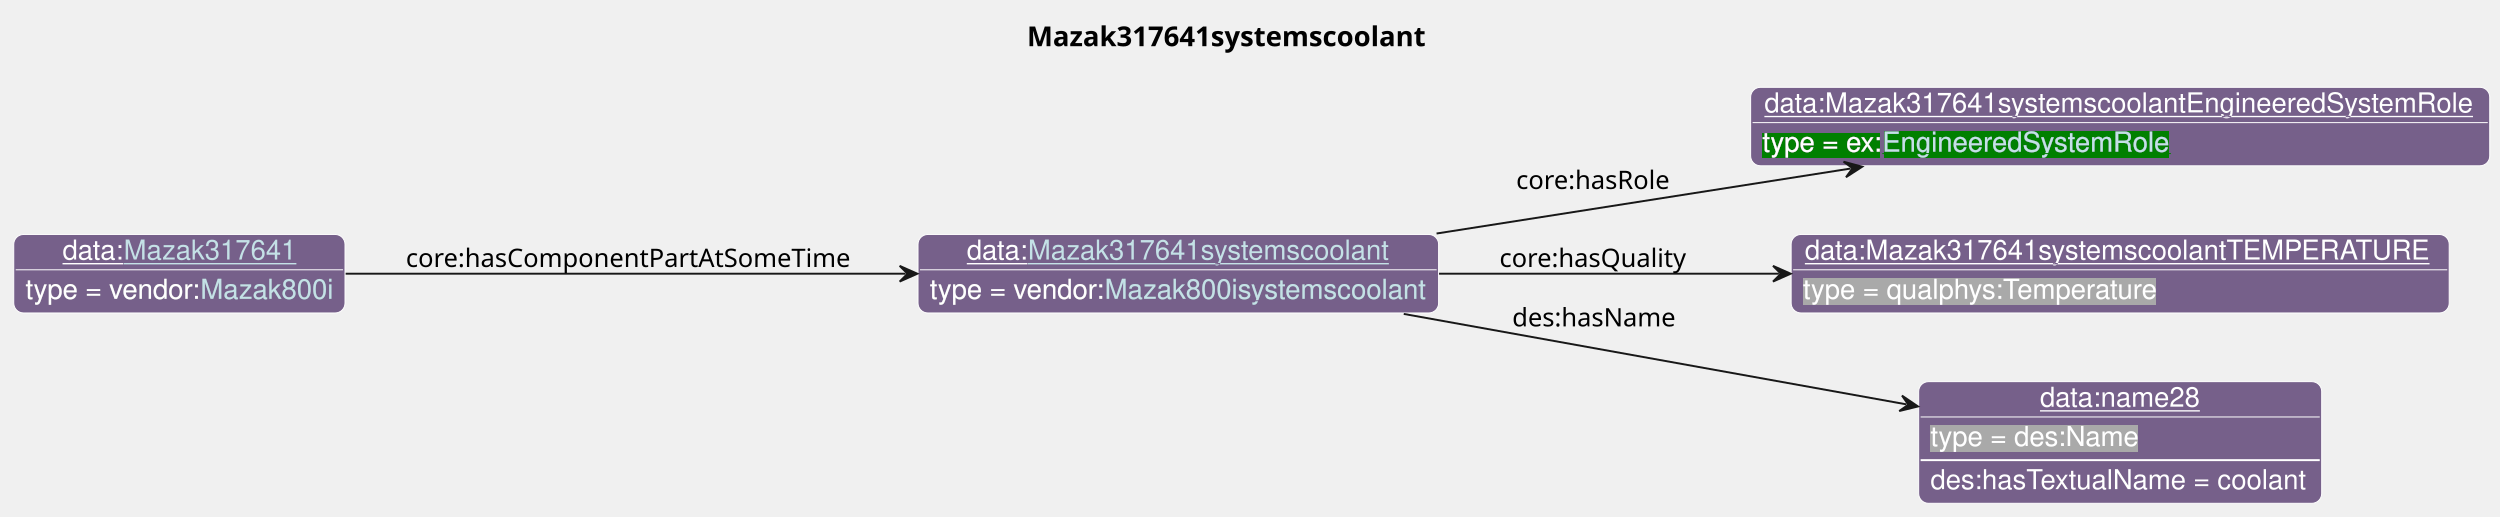
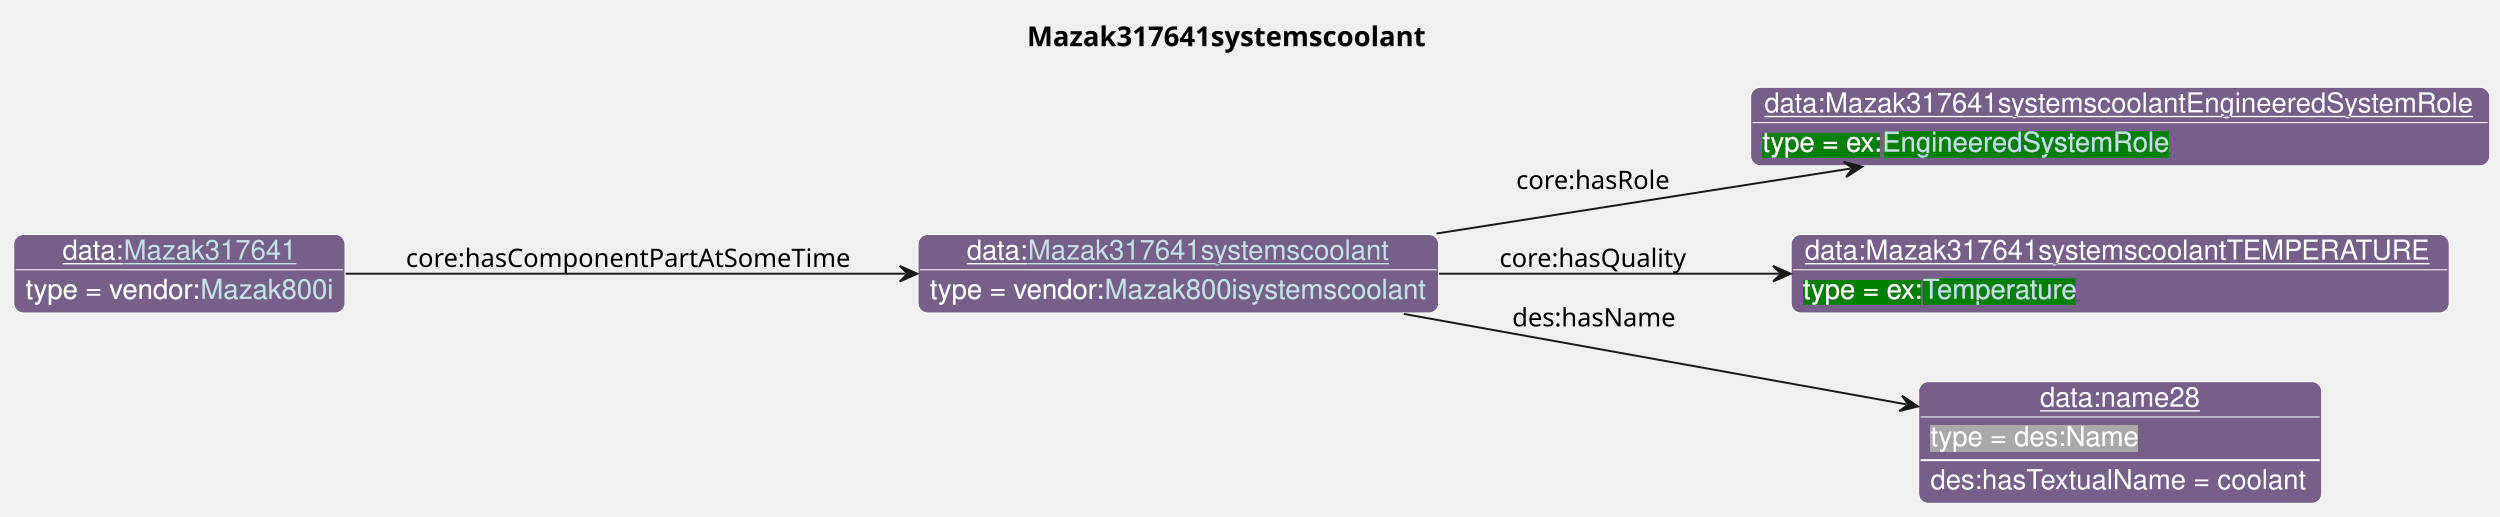
<svg xmlns="http://www.w3.org/2000/svg" xmlns:xlink="http://www.w3.org/1999/xlink" contentStyleType="text/css" data-diagram-type="CLASS" height="263px" preserveAspectRatio="none" style="width:1274px;height:263px;background:#FFFFFF;" version="1.1" viewBox="0 0 1274 263" width="1274px" zoomAndPan="magnify">
  <defs>
-     <filter height="1" id="bunz1ofww52kr0" width="1" x="0" y="0">
+     <filter height="1" id="b7n0ul6zcrits0" width="1" x="0" y="0">
      <feFlood flood-color="#76608A" result="flood" />
      <feComposite in="SourceGraphic" in2="flood" operator="over" />
    </filter>
-     <filter height="1" id="bunz1ofww52kr1" width="1" x="0" y="0">
+     <filter height="1" id="b7n0ul6zcrits1" width="1" x="0" y="0">
      <feFlood flood-color="#008000" result="flood" />
      <feComposite in="SourceGraphic" in2="flood" operator="over" />
    </filter>
-     <filter height="1" id="bunz1ofww52kr2" width="1" x="0" y="0">
+     <filter height="1" id="b7n0ul6zcrits2" width="1" x="0" y="0">
      <feFlood flood-color="#A9A9A9" result="flood" />
      <feComposite in="SourceGraphic" in2="flood" operator="over" />
    </filter>
  </defs>
  <g>
    <g class="title" data-source-line="13">
      <text fill="#000000" font-family="sans-serif" font-size="14" font-weight="bold" lengthAdjust="spacing" textLength="214.06" x="523.356" y="23.535">Mazak317641systemscoolant</text>
    </g>
    <g class="entity" data-entity="o0" data-source-line="131" data-uid="ent0002" id="entity_o0">
      <rect fill="#76608A" height="40" rx="5" ry="5" style="stroke:#FFFFFF;stroke-width:0.5;" width="265.299" x="467.82" y="119.488" />
      <text fill="#FFFFFF" font-family="Helvetica" font-size="14" lengthAdjust="spacing" text-decoration="underline" textLength="31.138" x="492.684" y="132.269">data:</text>
      <a href="./Mazak317641systemscoolant.html" target="_top" title="./Mazak317641systemscoolant.html" xlink:actuate="onRequest" xlink:href="./Mazak317641systemscoolant.html" xlink:show="new" xlink:title="./Mazak317641systemscoolant.html" xlink:type="simple">
        <text fill="#C4E1E6" font-family="Helvetica" font-size="14" lengthAdjust="spacing" text-decoration="underline" textLength="184.434" x="523.822" y="132.269">Mazak317641systemscoolant</text>
      </a>
      <line style="stroke:#FFFFFF;stroke-width:0.5;" x1="468.82" x2="732.119" y1="137.488" y2="137.488" />
-       <text fill="#FFFFFF" filter="url(#bunz1ofww52kr0)" font-family="Helvetica" font-size="14" lengthAdjust="spacing" textLength="89.113" x="473.82" y="152.269">type = vendor:</text>
+       <text fill="#FFFFFF" filter="url(#b7n0ul6zcrits0)" font-family="Helvetica" font-size="14" lengthAdjust="spacing" textLength="89.113" x="473.82" y="152.269">type = vendor:</text>
      <a href="../Mazak.html#Mazak800isystemscoolant" target="_top" title="../Mazak.html#Mazak800isystemscoolant" xlink:actuate="onRequest" xlink:href="../Mazak.html#Mazak800isystemscoolant" xlink:show="new" xlink:title="../Mazak.html#Mazak800isystemscoolant" xlink:type="simple">
-         <text fill="#C4E1E6" filter="url(#bunz1ofww52kr0)" font-family="Helvetica" font-size="14" lengthAdjust="spacing" textLength="164.185" x="562.933" y="152.269">Mazak800isystemscoolant</text>
+         <text fill="#C4E1E6" filter="url(#b7n0ul6zcrits0)" font-family="Helvetica" font-size="14" lengthAdjust="spacing" textLength="164.185" x="562.933" y="152.269">Mazak800isystemscoolant</text>
        <line style="stroke:#76608A;stroke-width:0.5;" x1="562.933" x2="727.119" y1="153.269" y2="153.269" />
      </a>
    </g>
    <g class="entity" data-entity="o1" data-source-line="131" data-uid="ent0003" id="entity_o1">
      <rect fill="#76608A" height="40" rx="5" ry="5" style="stroke:#FFFFFF;stroke-width:0.5;" width="376.653" x="892.12" y="44.488" />
      <text fill="#FFFFFF" font-family="Helvetica" font-size="14" lengthAdjust="spacing" text-decoration="underline" textLength="362.653" x="899.12" y="57.269">data:Mazak317641systemscoolantEngineeredSystemRole</text>
      <line style="stroke:#FFFFFF;stroke-width:0.5;" x1="893.12" x2="1267.773" y1="62.488" y2="62.488" />
-       <text fill="#FFFFFF" filter="url(#bunz1ofww52kr1)" font-family="Helvetica" font-size="14" lengthAdjust="spacing" textLength="61.093" x="898.12" y="77.269">type = ex:</text>
+       <text fill="#FFFFFF" filter="url(#b7n0ul6zcrits1)" font-family="Helvetica" font-size="14" lengthAdjust="spacing" textLength="61.093" x="898.12" y="77.269">type = ex:</text>
      <a href="../Example.html#EngineeredSystemRole" target="_top" title="../Example.html#EngineeredSystemRole" xlink:actuate="onRequest" xlink:href="../Example.html#EngineeredSystemRole" xlink:show="new" xlink:title="../Example.html#EngineeredSystemRole" xlink:type="simple">
-         <text fill="#C4E1E6" filter="url(#bunz1ofww52kr1)" font-family="Helvetica" font-size="14" lengthAdjust="spacing" textLength="147.082" x="959.213" y="77.269">EngineeredSystemRole</text>
+         <text fill="#C4E1E6" filter="url(#b7n0ul6zcrits1)" font-family="Helvetica" font-size="14" lengthAdjust="spacing" textLength="147.082" x="959.213" y="77.269">EngineeredSystemRole</text>
        <line style="stroke:#008000;stroke-width:0.5;" x1="959.213" x2="1106.295" y1="78.269" y2="78.269" />
      </a>
    </g>
    <g class="entity" data-entity="o2" data-source-line="131" data-uid="ent0004" id="entity_o2">
      <rect fill="#76608A" height="40" rx="5" ry="5" style="stroke:#FFFFFF;stroke-width:0.5;" width="335.357" x="912.76" y="119.488" />
      <text fill="#FFFFFF" font-family="Helvetica" font-size="14" lengthAdjust="spacing" text-decoration="underline" textLength="321.357" x="919.76" y="132.269">data:Mazak317641systemscoolantTEMPERATURE</text>
      <line style="stroke:#FFFFFF;stroke-width:0.5;" x1="913.76" x2="1247.117" y1="137.488" y2="137.488" />
-       <text fill="#FFFFFF" filter="url(#bunz1ofww52kr2)" font-family="Helvetica" font-size="14" lengthAdjust="spacing" textLength="182.492" x="918.76" y="152.269">type = qualphys:Temperature</text>
+       <text fill="#FFFFFF" filter="url(#b7n0ul6zcrits1)" font-family="Helvetica" font-size="14" lengthAdjust="spacing" textLength="61.093" x="918.76" y="152.269">type = ex:</text>
+       <a href="../Example.html#Temperature" target="_top" title="../Example.html#Temperature" xlink:actuate="onRequest" xlink:href="../Example.html#Temperature" xlink:show="new" xlink:title="../Example.html#Temperature" xlink:type="simple">
+         <text fill="#C4E1E6" filter="url(#b7n0ul6zcrits1)" font-family="Helvetica" font-size="14" lengthAdjust="spacing" textLength="80.144" x="979.853" y="152.269">Temperature</text>
+         <line style="stroke:#008000;stroke-width:0.5;" x1="979.853" x2="1059.997" y1="153.269" y2="153.269" />
+       </a>
    </g>
    <g class="entity" data-entity="o3" data-source-line="131" data-uid="ent0005" id="entity_o3">
      <rect fill="#76608A" height="62" rx="5" ry="5" style="stroke:#FFFFFF;stroke-width:0.5;" width="205.389" x="977.75" y="194.488" />
      <text fill="#FFFFFF" font-family="Helvetica" font-size="14" lengthAdjust="spacing" text-decoration="underline" textLength="81.731" x="1039.579" y="207.269">data:name28</text>
      <line style="stroke:#FFFFFF;stroke-width:0.5;" x1="978.75" x2="1182.139" y1="212.488" y2="212.488" />
-       <text fill="#FFFFFF" filter="url(#bunz1ofww52kr2)" font-family="Helvetica" font-size="14" lengthAdjust="spacing" textLength="106.224" x="983.75" y="227.269">type = des:Name</text>
+       <text fill="#FFFFFF" filter="url(#b7n0ul6zcrits2)" font-family="Helvetica" font-size="14" lengthAdjust="spacing" textLength="106.224" x="983.75" y="227.269">type = des:Name</text>
      <line style="stroke:#FFFFFF;stroke-width:1;" x1="978.75" x2="1182.139" y1="234.488" y2="234.488" />
      <text fill="#FFFFFF" font-family="Helvetica" font-size="14" lengthAdjust="spacing" textLength="193.389" x="983.75" y="249.269">des:hasTextualName = coolant</text>
    </g>
    <g class="entity" data-entity="o4" data-source-line="131" data-uid="ent0006" id="entity_o4">
      <rect fill="#76608A" height="40" rx="5" ry="5" style="stroke:#FFFFFF;stroke-width:0.5;" width="168.816" x="7" y="119.488" />
      <text fill="#FFFFFF" font-family="Helvetica" font-size="14" lengthAdjust="spacing" text-decoration="underline" textLength="31.138" x="31.864" y="132.269">data:</text>
      <a href="./Mazak317641.html" target="_top" title="./Mazak317641.html" xlink:actuate="onRequest" xlink:href="./Mazak317641.html" xlink:show="new" xlink:title="./Mazak317641.html" xlink:type="simple">
        <text fill="#C4E1E6" font-family="Helvetica" font-size="14" lengthAdjust="spacing" text-decoration="underline" textLength="87.951" x="63.002" y="132.269">Mazak317641</text>
      </a>
      <line style="stroke:#FFFFFF;stroke-width:0.5;" x1="8" x2="174.816" y1="137.488" y2="137.488" />
-       <text fill="#FFFFFF" filter="url(#bunz1ofww52kr0)" font-family="Helvetica" font-size="14" lengthAdjust="spacing" textLength="89.113" x="13" y="152.269">type = vendor:</text>
+       <text fill="#FFFFFF" filter="url(#b7n0ul6zcrits0)" font-family="Helvetica" font-size="14" lengthAdjust="spacing" textLength="89.113" x="13" y="152.269">type = vendor:</text>
      <a href="../Mazak.html#Mazak800i" target="_top" title="../Mazak.html#Mazak800i" xlink:actuate="onRequest" xlink:href="../Mazak.html#Mazak800i" xlink:show="new" xlink:title="../Mazak.html#Mazak800i" xlink:type="simple">
-         <text fill="#C4E1E6" filter="url(#bunz1ofww52kr0)" font-family="Helvetica" font-size="14" lengthAdjust="spacing" textLength="67.703" x="102.113" y="152.269">Mazak800i</text>
+         <text fill="#C4E1E6" filter="url(#b7n0ul6zcrits0)" font-family="Helvetica" font-size="14" lengthAdjust="spacing" textLength="67.703" x="102.113" y="152.269">Mazak800i</text>
        <line style="stroke:#76608A;stroke-width:0.5;" x1="102.113" x2="169.816" y1="153.269" y2="153.269" />
      </a>
    </g>
    <g class="link" data-entity-1="o0" data-entity-2="o1" data-source-line="195" data-uid="lnk7" id="link_o0_o1">
      <path codeLine="195" d="M732.07,118.998 C799.52,108.408 875.643,96.469 943.062,85.888" fill="none" id="o0-to-o1" style="stroke:#181818;stroke-width:1;" />
      <polygon fill="#181818" points="948.99,84.958,939.479,82.402,944.051,85.733,940.719,90.305,948.99,84.958" style="stroke:#181818;stroke-width:1;" />
      <text fill="#000000" font-family="sans-serif" font-size="13" lengthAdjust="spacing" textLength="80.399" x="772.62" y="96.307">core:hasRole</text>
    </g>
    <g class="link" data-entity-1="o0" data-entity-2="o2" data-source-line="195" data-uid="lnk8" id="link_o0_o2">
      <path codeLine="195" d="M733.34,139.488 C788.74,139.488 847.83,139.488 906.52,139.488" fill="none" id="o0-to-o2" style="stroke:#181818;stroke-width:1;" />
      <polygon fill="#181818" points="912.52,139.488,903.52,135.488,907.52,139.488,903.52,143.488,912.52,139.488" style="stroke:#181818;stroke-width:1;" />
      <text fill="#000000" font-family="sans-serif" font-size="13" lengthAdjust="spacing" textLength="97.71" x="764.12" y="136.057">core:hasQuality</text>
    </g>
    <g class="link" data-entity-1="o0" data-entity-2="o3" data-source-line="195" data-uid="lnk9" id="link_o0_o3">
      <path codeLine="195" d="M715.35,159.978 C795.01,174.308 894.595,192.226 971.505,206.066" fill="none" id="o0-to-o3" style="stroke:#181818;stroke-width:1;" />
      <polygon fill="#181818" points="977.41,207.128,969.261,201.598,972.489,206.243,967.844,209.471,977.41,207.128" style="stroke:#181818;stroke-width:1;" />
      <text fill="#000000" font-family="sans-serif" font-size="13" lengthAdjust="spacing" textLength="84.202" x="770.62" y="166.327">des:hasName</text>
    </g>
    <g class="link" data-entity-1="o4" data-entity-2="o0" data-source-line="195" data-uid="lnk10" id="link_o4_o0">
      <path codeLine="195" d="M176.14,139.488 C255.32,139.488 369.4,139.488 461.47,139.488" fill="none" id="o4-to-o0" style="stroke:#181818;stroke-width:1;" />
      <polygon fill="#181818" points="467.47,139.488,458.47,135.488,462.47,139.488,458.47,143.488,467.47,139.488" style="stroke:#181818;stroke-width:1;" />
      <text fill="#000000" font-family="sans-serif" font-size="13" lengthAdjust="spacing" textLength="230.82" x="206.82" y="136.057">core:hasComponentPartAtSomeTime</text>
    </g>
  </g>
</svg>
